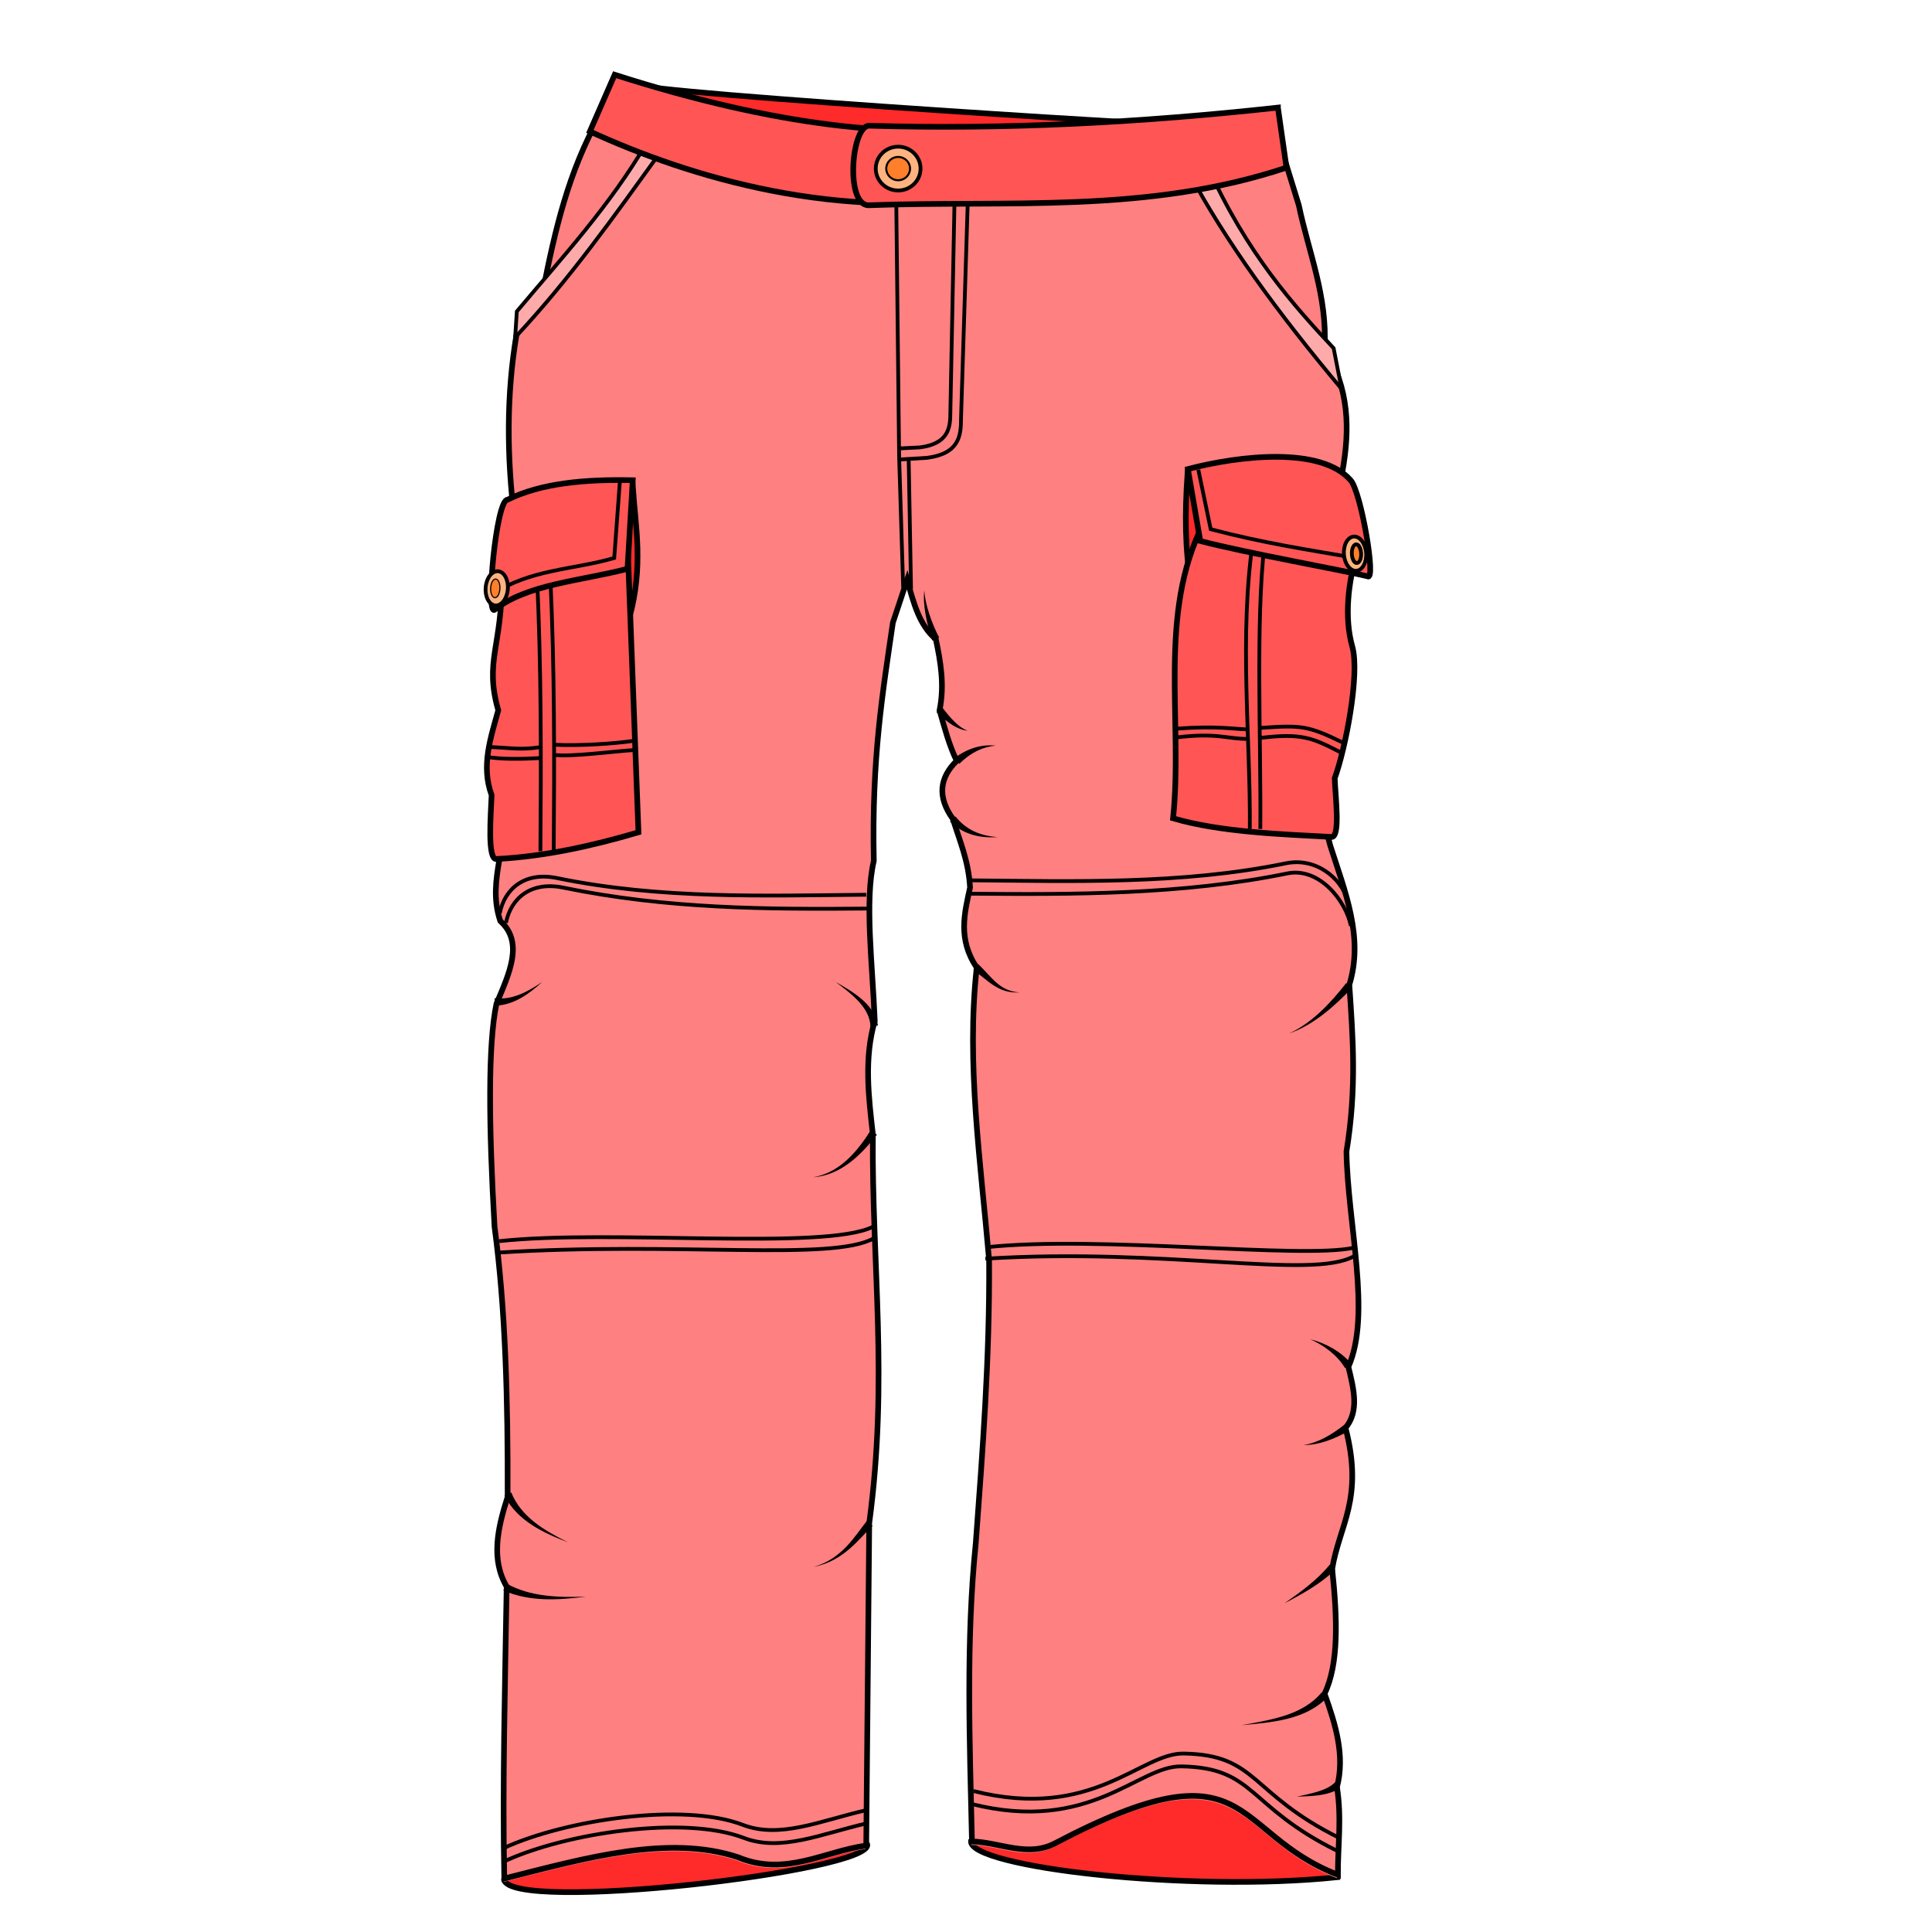
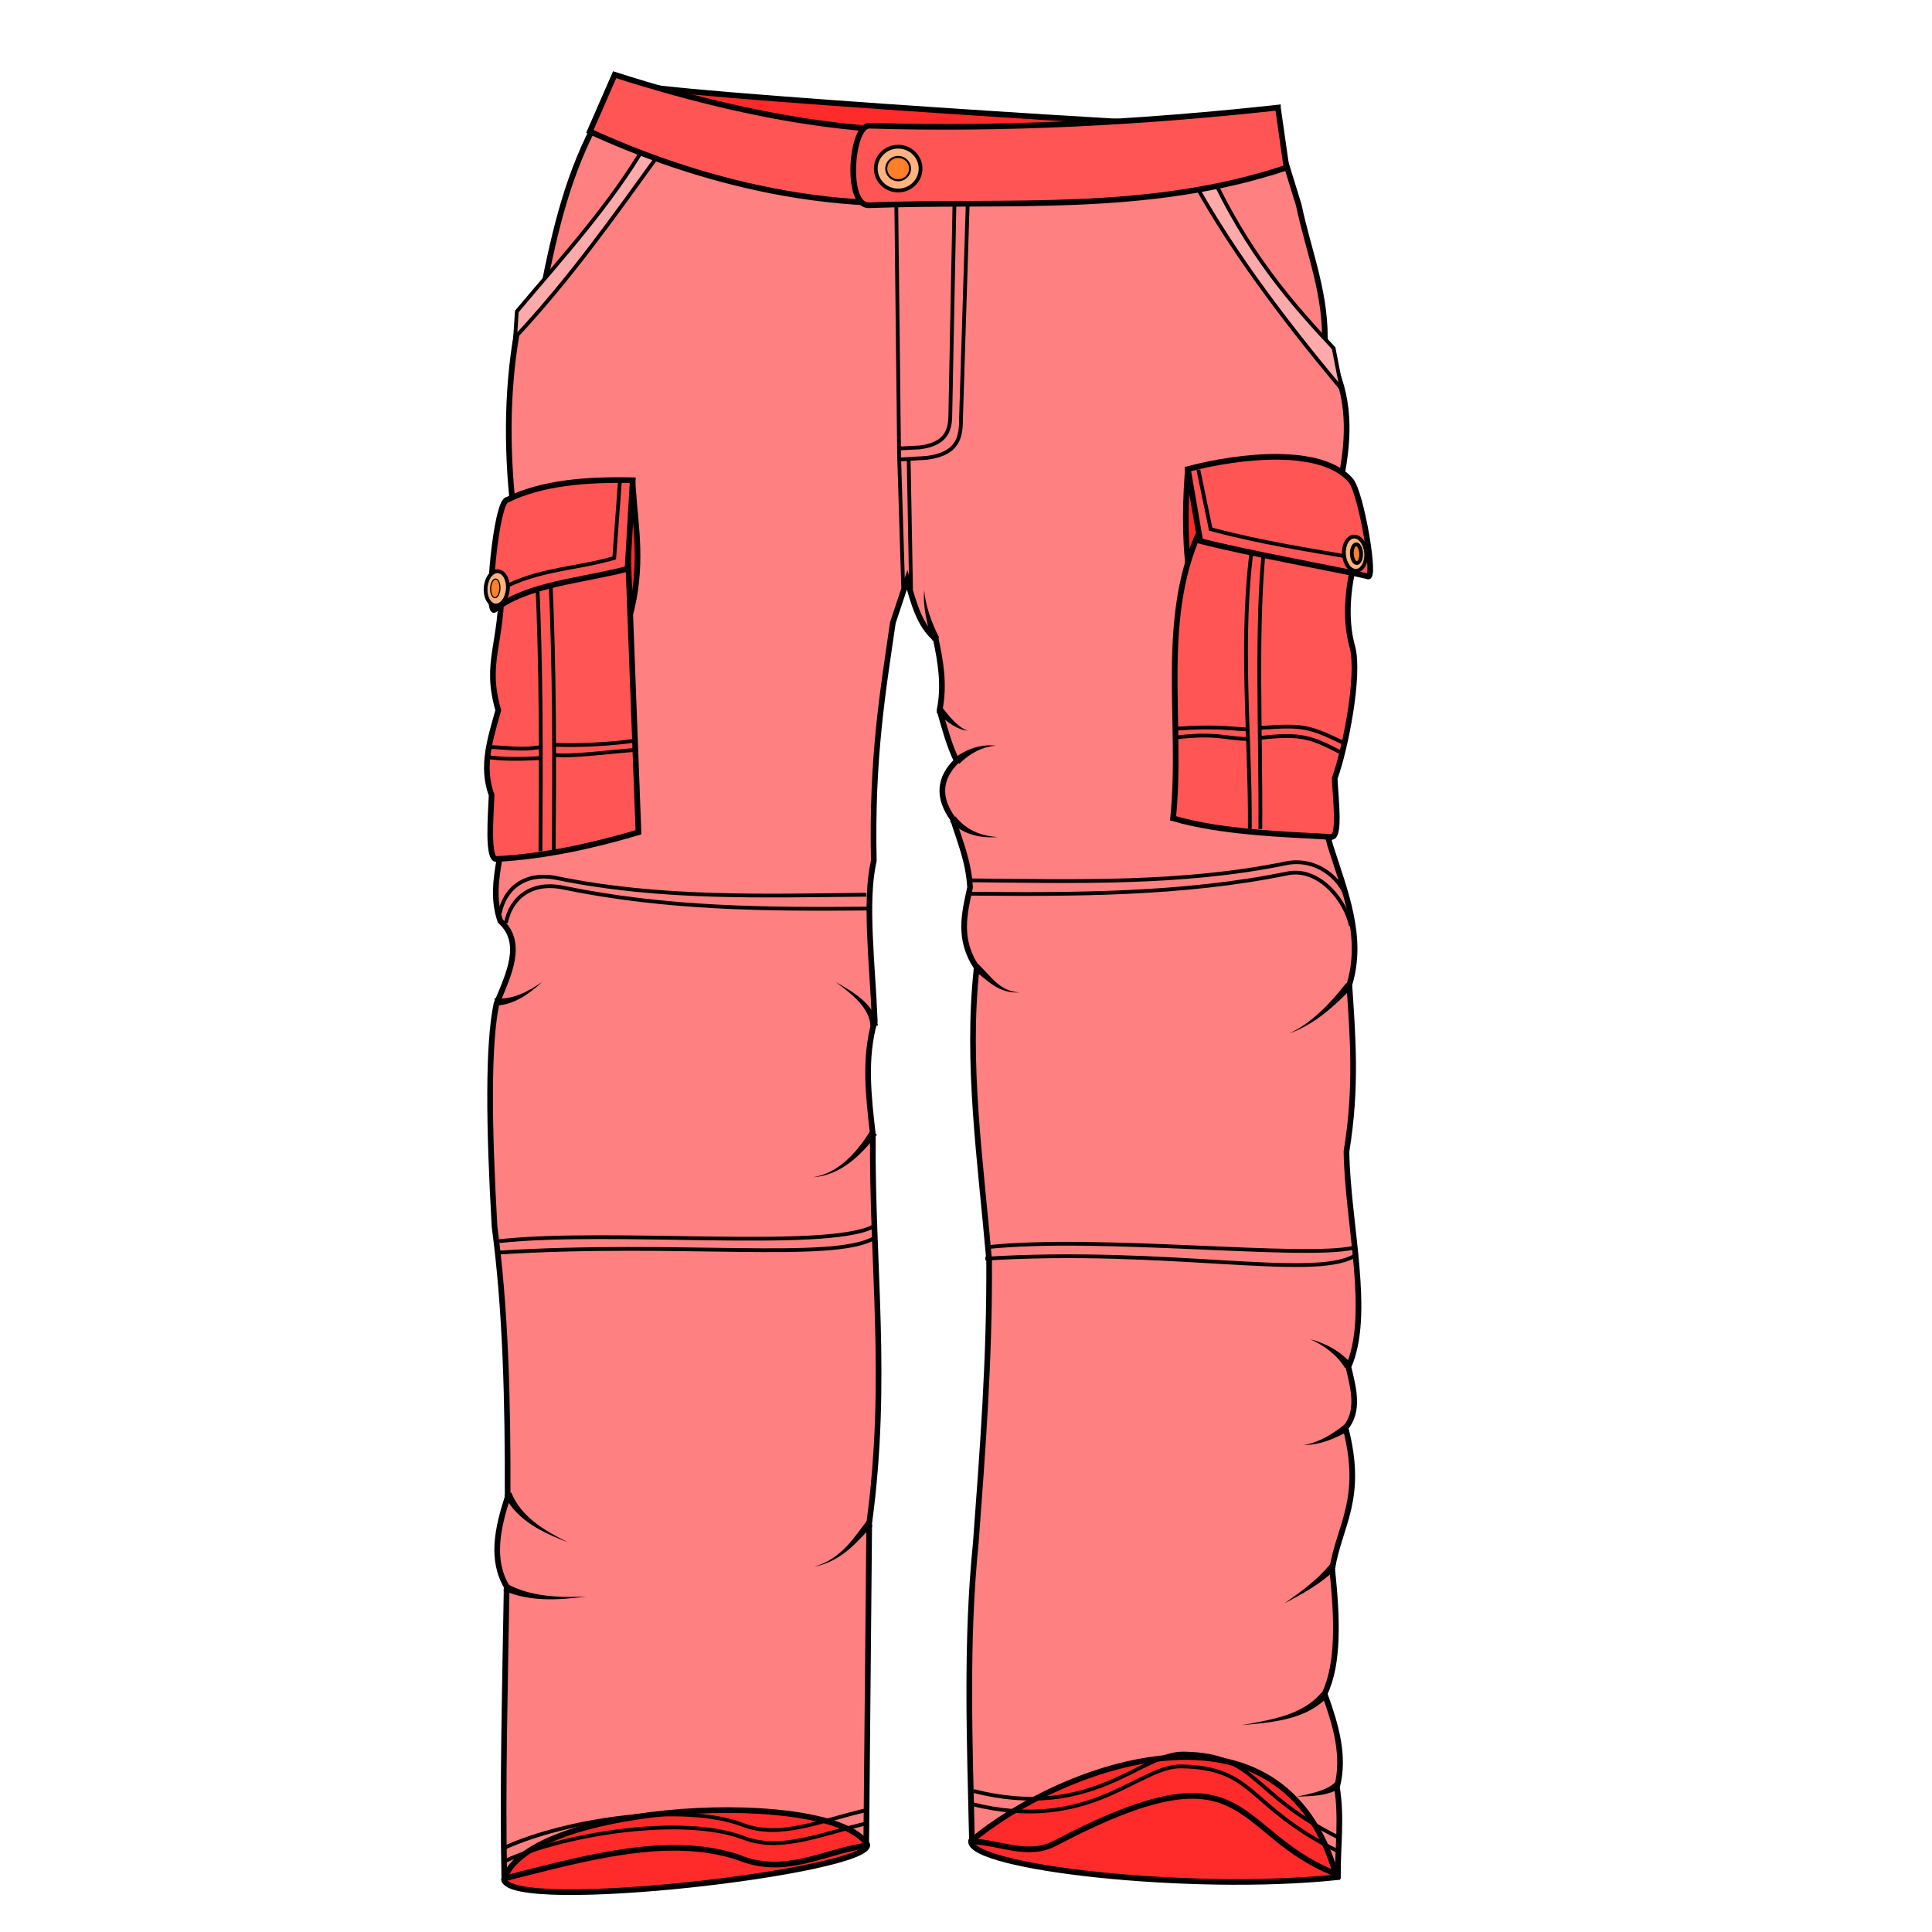
<svg xmlns="http://www.w3.org/2000/svg" cursor="default" version="1.1" viewBox="0 0 256 256">
-   <g fill="#ff2a2a" fill-rule="evenodd" stroke="#000" stroke-width=".75">
-     <path d="m128.66 243.95c-0.263 3.479 28.924 6.828 48.46 4.8-7.038-25.682-36.223-14.966-48.46-4.8zm-61.874 5.09c0.77 4.509 48.919-1.09 48.125-4.643-4.601-7.461-44.788-5.633-48.125 4.643z" stroke-width=".75" />
-   </g>
-   <path d="m128.69 244.46c3.659 0.1 7.386 2.141 10.985 0.252 26.259-13.782 23.084-1.429 37.502 4.167-0.013-3.863 0.522-7.542-0.126-11.617 1.088-4.125-0.151-8.25-1.642-12.374 1.907-3.944 1.698-10.003 1.01-16.541 0.951-5.846 4.22-9.228 1.768-18.688 1.839-2.227 1.094-5.158 0.38-8.081 3.09-6.972-0.105-18.974-0.253-28.537 1.392-8.473 0.835-15.242 0.378-22.097 1.942-6.31-0.581-12.355-2.525-18.436-5.19-18.878-2.42-30.29 1.641-49.75 0.935-5.387 0.922-10.775-2.399-16.162 0.398-6.889-2.11-12.688-3.409-18.94l-2.735-8.86c-32.988 4.23-62.647 4.386-89.946-2.883-4.127 7.361-5.9 15.15-7.45 22.98l-3.536 5.935c-1.332 7.916-1.3 16.105-0.252 24.496l-2.02 45.078c-0.441 2.614-0.833 5.235 0.126 8.082 3.164 2.868 1.179 6.962-0.505 10.985-1.13 5.407-1.025 16.058-0.253 29.547 1.452 10.777 1.78 23.036 1.733 35.798-1.341 4.171-2.23 8.297-0.13 11.869-0.208 13.024-0.565 26.25-0.314 38.689 10.83-2.736 21.765-5.855 30.978-2.821 6.246 2.605 11.37-0.773 16.983-1.547l0.398-42.72c2.57-19.099 0.32-34.344 0.48-51.516-0.56-4.953-1.187-10.07 0.253-15.026-0.298-7.43-1.366-15.938-0.126-21.213-0.298-13.713 1.198-22.405 2.525-31.568l1.894-5.682c0.829 3.044 1.647 6.099 3.789 7.829 0.642 3.038 1.185 6.101 0.505 9.47 0.66 2.329 1.287 4.69 2.272 6.692-2.282 2.243-2.599 4.787-0.505 7.703 0.894 2.905 2.076 5.545 2.273 9.091-0.753 3.431-1.636 6.849 0.884 10.607-1.408 12.677 0.522 25.771 1.642 38.764 0.083 13.174-0.872 25.309-1.768 37.502-1.318 12.945-0.808 26.254-0.505 39.523z" fill="#ff8080" fill-rule="evenodd" />
-   <path d="m128.79 244c3.66 0.1 7.386 2.142 10.986 0.253 26.258-13.782 23.084-1.43 37.502 4.167-0.014-3.863 0.522-7.543-0.126-11.617 1.087-4.125-0.152-8.25-1.642-12.374 1.907-3.944 1.698-10.003 1.01-16.542 0.95-5.845 4.22-9.227 1.768-18.687 1.838-2.227 1.094-5.158 0.379-8.082 3.09-6.972-0.104-18.973-0.253-28.536 1.392-8.474 0.836-15.242 0.379-22.097 1.942-6.31-0.581-12.355-2.525-18.436-5.19-18.879-2.42-30.29 1.641-49.75 0.934-5.387 0.921-10.775-2.399-16.162 0.398-6.889-2.11-12.688-3.41-18.94l-2.734-8.86c-32.988 4.23-62.648 4.386-89.947-2.884-4.126 7.362-5.9 15.151-7.45 22.981l-3.535 5.935c-1.333 7.916-1.3 16.105-0.253 24.496l-2.02 45.078c-0.44 2.614-0.832 5.235 0.126 8.082 3.165 2.868 1.18 6.962-0.505 10.985-1.129 5.407-1.024 16.058-0.252 29.547 1.452 10.777 1.78 23.036 1.732 35.798-1.34 4.17-2.23 8.297-0.128 11.869-0.21 13.024-0.566 26.25-0.315 38.689 10.829-2.737 21.765-5.855 30.978-2.821 6.246 2.605 11.37-0.773 16.983-1.547l0.398-42.72c2.57-19.099 0.32-34.344 0.48-51.516-0.561-4.954-1.187-10.07 0.253-15.026-0.299-7.43-1.367-15.938-0.126-21.213-0.298-13.713 1.197-22.406 2.525-31.568l1.894-5.682c0.828 3.044 1.646 6.098 3.788 7.829 0.643 3.038 1.186 6.101 0.505 9.47 0.66 2.329 1.288 4.689 2.273 6.692-2.282 2.243-2.6 4.787-0.505 7.703 0.894 2.905 2.076 5.544 2.273 9.091-0.753 3.43-1.636 6.849 0.884 10.607-1.408 12.677 0.522 25.771 1.641 38.764 0.084 13.174-0.871 25.309-1.767 37.502-1.318 12.944-0.808 26.254-0.506 39.522z" fill="none" stroke="#000" stroke-width=".75" />
-   <g fill-rule="evenodd" stroke="#000">
-     <path d="m83.876 64.862c0.319 4.797 1.418 10.201-0.505 17.084l-4.328-10.369zm73.455-1.802c-0.319 4.798-0.347 9.621 0.505 14.585l3.346-10.102zm-73.581-51.97c1.409 1.304 80.019 6.148 79.821 5.803l-41.964 7.768z" fill="#ff2a2a" stroke-width=".75" />
-     <path d="m85.625 19.036c-4.756 8.13-11.111 15.059-17.143 22.232l-0.223 3.437c7.207-7.708 12.917-15.766 19.42-24.776zm74.375 2.946-2.5 0.804c4.832 9.125 11.906 18.784 20.268 28.75l-1.056-5.399c-5.122-5.467-11.597-12.634-16.712-24.155z" fill="#faa" stroke-width=".5" />
-     <path d="m81.444 9.902-3.283 7.513c13.071 6.001 33.143 12.192 54.358 8.333 0.249-0.045 0-8.902 0-8.902-13.484 1.446-29.377-8e-3 -51.075-6.944z" fill="#f55" stroke-width=".75" />
-     <path d="m169.33 14.258 1.136 7.955c-18.477 6.146-36.955 4.303-55.432 4.987-3.075-0.15-2.21-10.69 0.19-10.543 17.94 0.536 35.997-0.418 54.106-2.4z" fill="#f55" stroke-width=".75" />
-   </g>
-   <g fill="none" stroke="#000" stroke-width=".5">
-     <path d="m118.76 26.885 0.379 33.65 0.537 17.33m0.728-17.029 0.313 17.22" />
-     <path d="m119.09 60.892 3.767-0.23c4.227-0.553 4.486-2.911 4.482-5.177l0.884-28.41" />
-     <path d="m119.16 59.42 2.733-0.137c3.805-0.498 4.038-2.62 4.034-4.66l0.543-27.59m-60.435 138.94c23.914-1.492 44.236 1.216 49.75-1.896m-0.164-1.5c-6.505 3.148-34.667 0.279-49.46 1.88m64.407 2.326c23.913-1.493 43.29 2.796 48.803-0.316m0-1.136c-6.76 1.528-33.884-1.666-48.677-0.064m-63.649-42.983c0.637-3.274 3.323-5.548 7.576-4.672 13.765 2.835 26.983 2.893 40.406 2.778" />
-     <path d="m66.223 121.02c0.638-3.273 3.324-5.548 7.577-4.672 13.764 2.835 27.55 2.325 40.974 2.21m64.219 4.124c-0.638-3.273-4.172-7.824-8.425-6.948-13.764 2.834-28.456 2.803-41.88 2.688" />
-     <path d="m178.75 119.96c-0.637-3.273-4.126-6.44-8.38-5.565-13.764 2.835-28.22 2.37-41.643 2.255" />
+   <g id="patternLayer" display="inline">
+     <path fill="#ff8080" fill-rule="evenodd" stroke-width=".1" d="m128.69 244.46c3.659 0.1 7.386 2.141 10.985 0.252 26.259-13.782 23.084-1.429 37.502 4.167-0.013-3.863 0.522-7.542-0.126-11.617 1.088-4.125-0.151-8.25-1.642-12.374 1.907-3.944 1.698-10.003 1.01-16.541 0.951-5.846 4.22-9.228 1.768-18.688 1.839-2.227 1.094-5.158 0.38-8.081 3.09-6.972-0.105-18.974-0.253-28.537 1.392-8.473 0.835-15.242 0.378-22.097 1.942-6.31-0.581-12.355-2.525-18.436-5.19-18.878-2.42-30.29 1.641-49.75 0.935-5.387 0.922-10.775-2.399-16.162 0.398-6.889-2.11-12.688-3.409-18.94l-2.735-8.86c-32.988 4.23-62.647 4.386-89.946-2.883-4.127 7.361-5.9 15.15-7.45 22.98l-3.536 5.935c-1.332 7.916-1.3 16.105-0.252 24.496l-2.02 45.078c-0.441 2.614-0.833 5.235 0.126 8.082 3.164 2.868 1.179 6.962-0.505 10.985-1.13 5.407-1.025 16.058-0.253 29.547 1.452 10.777 1.78 23.036 1.733 35.798-1.341 4.171-2.23 8.297-0.13 11.869-0.208 13.024-0.565 26.25-0.314 38.689 10.83-2.736 21.765-5.855 30.978-2.821 6.246 2.605 11.37-0.773 16.983-1.547l0.398-42.72c2.57-19.099 0.32-34.344 0.48-51.516-0.56-4.953-1.187-10.07 0.253-15.026-0.298-7.43-1.366-15.938-0.126-21.213-0.298-13.713 1.198-22.405 2.525-31.568l1.894-5.682c0.829 3.044 1.647 6.099 3.789 7.829 0.642 3.038 1.185 6.101 0.505 9.47 0.66 2.329 1.287 4.69 2.272 6.692-2.282 2.243-2.599 4.787-0.505 7.703 0.894 2.905 2.076 5.545 2.273 9.091-0.753 3.431-1.636 6.849 0.884 10.607-1.408 12.677 0.522 25.771 1.642 38.764 0.083 13.174-0.872 25.309-1.768 37.502-1.318 12.945-0.808 26.254-0.505 39.523z" />
  </g>
  <g stroke="#000">
-     <path d="m65.85 113.82c6.25-0.334 12.5-1.691 18.75-3.536l-1.452-38.385-16.667 4.86c0.1 8.752-2.333 10.83-0.457 17.352-1.02 3.7-2.3 7.383-0.883 11.245-0.093 2.551-0.623 8.777 0.708 8.463z" fill="#f55" fill-rule="evenodd" stroke-width=".75" />
-     <path d="m71.607 112.79c0.096-12.113 0.12-24.226-0.446-36.34m2.209 36.357c0.096-12.113 0.12-24.227-0.447-36.34" fill="none" stroke-width=".5" />
-     <path d="m83.843 63.63c-6.32-0.137-12.128 0.378-16.605 2.588-1.51 7e-3 -2.904 15.383-1.704 14.584 4.278-3.404 11.523-3.84 17.614-5.43zm92.492 47.263c-6.25-0.334-14.647-0.618-20.897-2.463 1.346-13.026-2.099-27.118 4.04-39.08l20.33 3.978c-1.174 3.763-1.708 8.558-0.617 12.364 1.02 3.7-0.92 13.57-2.336 17.432 0.092 2.551 0.811 8.083-0.52 7.769z" fill="#f55" fill-rule="evenodd" stroke-width=".75" />
-     <path d="m165.61 109.84c0.096-12.113-1.458-25.489 0.437-38.36m0.952 38.36c0.096-12.113-0.637-27.383 0.564-37.854" fill="none" stroke-width=".5" />
-     <path d="m157.4 62.153c6.851-1.798 17.698-3.025 21.592 1.515 1.369 1.596 3.41 13.49 2.21 12.69-3.079-0.752-16.07-3.082-22.16-4.672z" fill="#f55" fill-rule="evenodd" stroke-width=".75" />
-     <ellipse cx="119.01" cy="22.339" rx="2.967" ry="2.904" fill="#ffb380" stroke-linecap="round" stroke-linejoin="round" stroke-width=".5" />
-     <ellipse cx="119.01" cy="22.339" rx="1.577" ry="1.543" fill="#ff7f2a" stroke-linecap="round" stroke-linejoin="round" stroke-width=".266" />
-     <path d="m128.67 239.02c15.814 4 22.136-5.06 27.845-4.966 9.873 0.163 8.654 5.266 20.706 11.216" fill="none" stroke-width=".5" />
-     <path d="m128.99 237.32c15.815 4 22.137-5.06 27.845-4.966 9.874 0.162 8.654 5.266 20.706 11.216" fill="none" stroke-width=".5" />
+     <g fill="#ff2a2a" fill-rule="evenodd" stroke-width=".75">
+       <path d="m128.66 243.95c-0.263 3.479 28.924 6.828 48.46 4.8-7.038-25.682-36.223-14.966-48.46-4.8zm-61.874 5.09c0.77 4.509 48.919-1.09 48.125-4.643-4.601-7.461-44.788-5.633-48.125 4.643z" stroke-width=".75" />
+     </g>
+     <path d="m128.79 244c3.66 0.1 7.386 2.142 10.986 0.253 26.258-13.782 23.084-1.43 37.502 4.167-0.014-3.863 0.522-7.543-0.126-11.617 1.087-4.125-0.152-8.25-1.642-12.374 1.907-3.944 1.698-10.003 1.01-16.542 0.95-5.845 4.22-9.227 1.768-18.687 1.838-2.227 1.094-5.158 0.379-8.082 3.09-6.972-0.104-18.973-0.253-28.536 1.392-8.474 0.836-15.242 0.379-22.097 1.942-6.31-0.581-12.355-2.525-18.436-5.19-18.879-2.42-30.29 1.641-49.75 0.934-5.387 0.921-10.775-2.399-16.162 0.398-6.889-2.11-12.688-3.41-18.94l-2.734-8.86c-32.988 4.23-62.648 4.386-89.947-2.884-4.126 7.362-5.9 15.151-7.45 22.981l-3.535 5.935c-1.333 7.916-1.3 16.105-0.253 24.496l-2.02 45.078c-0.44 2.614-0.832 5.235 0.126 8.082 3.165 2.868 1.18 6.962-0.505 10.985-1.129 5.407-1.024 16.058-0.252 29.547 1.452 10.777 1.78 23.036 1.732 35.798-1.34 4.17-2.23 8.297-0.128 11.869-0.21 13.024-0.566 26.25-0.315 38.689 10.829-2.737 21.765-5.855 30.978-2.821 6.246 2.605 11.37-0.773 16.983-1.547l0.398-42.72c2.57-19.099 0.32-34.344 0.48-51.516-0.561-4.954-1.187-10.07 0.253-15.026-0.299-7.43-1.367-15.938-0.126-21.213-0.298-13.713 1.197-22.406 2.525-31.568l1.894-5.682c0.828 3.044 1.646 6.098 3.788 7.829 0.643 3.038 1.186 6.101 0.505 9.47 0.66 2.329 1.288 4.689 2.273 6.692-2.282 2.243-2.6 4.787-0.505 7.703 0.894 2.905 2.076 5.544 2.273 9.091-0.753 3.43-1.636 6.849 0.884 10.607-1.408 12.677 0.522 25.771 1.641 38.764 0.084 13.174-0.871 25.309-1.767 37.502-1.318 12.944-0.808 26.254-0.506 39.522z" fill="none" stroke-width=".75" />
+     <g fill-rule="evenodd">
+       <path d="m83.876 64.862c0.319 4.797 1.418 10.201-0.505 17.084l-4.328-10.369zm73.455-1.802c-0.319 4.798-0.347 9.621 0.505 14.585l3.346-10.102zm-73.581-51.97c1.409 1.304 80.019 6.148 79.821 5.803l-41.964 7.768z" fill="#ff2a2a" stroke-width=".75" />
+       <path d="m85.625 19.036c-4.756 8.13-11.111 15.059-17.143 22.232l-0.223 3.437c7.207-7.708 12.917-15.766 19.42-24.776zm74.375 2.946-2.5 0.804c4.832 9.125 11.906 18.784 20.268 28.75l-1.056-5.399c-5.122-5.467-11.597-12.634-16.712-24.155z" fill="#faa" stroke-width=".5" />
+       <path d="m81.444 9.902-3.283 7.513c13.071 6.001 33.143 12.192 54.358 8.333 0.249-0.045 0-8.902 0-8.902-13.484 1.446-29.377-8e-3 -51.075-6.944z" fill="#f55" stroke-width=".75" />
+       <path d="m169.33 14.258 1.136 7.955c-18.477 6.146-36.955 4.303-55.432 4.987-3.075-0.15-2.21-10.69 0.19-10.543 17.94 0.536 35.997-0.418 54.106-2.4z" fill="#f55" stroke-width=".75" />
+     </g>
+     <g fill="none" stroke-width=".5">
+       <path d="m118.76 26.885 0.379 33.65 0.537 17.33m0.728-17.029 0.313 17.22" />
+       <path d="m119.09 60.892 3.767-0.23c4.227-0.553 4.486-2.911 4.482-5.177l0.884-28.41" />
+       <path d="m119.16 59.42 2.733-0.137c3.805-0.498 4.038-2.62 4.034-4.66l0.543-27.59m-60.435 138.94c23.914-1.492 44.236 1.216 49.75-1.896m-0.164-1.5c-6.505 3.148-34.667 0.279-49.46 1.88m64.407 2.326c23.913-1.493 43.29 2.796 48.803-0.316m0-1.136c-6.76 1.528-33.884-1.666-48.677-0.064m-63.649-42.983c0.637-3.274 3.323-5.548 7.576-4.672 13.765 2.835 26.983 2.893 40.406 2.778" />
+       <path d="m66.223 121.02c0.638-3.273 3.324-5.548 7.577-4.672 13.764 2.835 27.55 2.325 40.974 2.21m64.219 4.124c-0.638-3.273-4.172-7.824-8.425-6.948-13.764 2.834-28.456 2.803-41.88 2.688" />
+       <path d="m178.75 119.96c-0.637-3.273-4.126-6.44-8.38-5.565-13.764 2.835-28.22 2.37-41.643 2.255" />
+     </g>
+     <g>
+       <path d="m65.85 113.82c6.25-0.334 12.5-1.691 18.75-3.536l-1.452-38.385-16.667 4.86c0.1 8.752-2.333 10.83-0.457 17.352-1.02 3.7-2.3 7.383-0.883 11.245-0.093 2.551-0.623 8.777 0.708 8.463z" fill="#f55" fill-rule="evenodd" stroke-width=".75" />
+       <path d="m71.607 112.79c0.096-12.113 0.12-24.226-0.446-36.34m2.209 36.357c0.096-12.113 0.12-24.227-0.447-36.34" fill="none" stroke-width=".5" />
+       <path d="m83.843 63.63c-6.32-0.137-12.128 0.378-16.605 2.588-1.51 7e-3 -2.904 15.383-1.704 14.584 4.278-3.404 11.523-3.84 17.614-5.43zm92.492 47.263c-6.25-0.334-14.647-0.618-20.897-2.463 1.346-13.026-2.099-27.118 4.04-39.08l20.33 3.978c-1.174 3.763-1.708 8.558-0.617 12.364 1.02 3.7-0.92 13.57-2.336 17.432 0.092 2.551 0.811 8.083-0.52 7.769z" fill="#f55" fill-rule="evenodd" stroke-width=".75" />
+       <path d="m165.61 109.84c0.096-12.113-1.458-25.489 0.437-38.36m0.952 38.36c0.096-12.113-0.637-27.383 0.564-37.854" fill="none" stroke-width=".5" />
+       <path d="m157.4 62.153c6.851-1.798 17.698-3.025 21.592 1.515 1.369 1.596 3.41 13.49 2.21 12.69-3.079-0.752-16.07-3.082-22.16-4.672z" fill="#f55" fill-rule="evenodd" stroke-width=".75" />
+       <ellipse cx="119.01" cy="22.339" rx="2.967" ry="2.904" fill="#ffb380" stroke-linecap="round" stroke-linejoin="round" stroke-width=".5" />
+       <ellipse cx="119.01" cy="22.339" rx="1.577" ry="1.543" fill="#ff7f2a" stroke-linecap="round" stroke-linejoin="round" stroke-width=".266" />
+       <path d="m128.67 239.02c15.814 4 22.136-5.06 27.845-4.966 9.873 0.163 8.654 5.266 20.706 11.216" fill="none" stroke-width=".5" />
+       <path d="m128.99 237.32c15.815 4 22.137-5.06 27.845-4.966 9.874 0.162 8.654 5.266 20.706 11.216" fill="none" stroke-width=".5" />
+     </g>
  </g>
  <path d="m66.67 246.08 0.253-0.5-0.253-0.5z" fill-rule="evenodd" />
  <g stroke="#000">
    <path d="m66.923 246.59c8.127-3.731 23.78-6.077 31.632-3.06 4.899 1.881 10.207-0.518 16.287-1.928" fill="none" stroke-width=".5" />
    <path d="m66.789 244.86c8.127-3.731 23.78-6.077 31.632-3.06 4.899 1.881 10.207-0.518 16.287-1.928m44.075-177.64 1.642 7.892c7.07 1.858 12.956 2.73 19.066 3.788m-12.469 23.865c5.5-0.672 6.932 0.02 10.575 1.894m-10.609-3.217c5.468-0.389 6.301-0.297 10.86 1.894m-113.42 1.941c2.09 0.337 4.595 0.303 7.134 0.157m-6.979-1.481c3.32 0.149 4.438 0.43 7.04 0.032m1.747 1.015c2.09 0.337 8.163-0.486 10.7-0.632m-10.545-0.692c3.32 0.148 7.91-0.139 10.512-0.537m71.773-0.433c5.499-0.672 6.774 0.21 9.533 0.19m-9.504-1.356c5.467-0.387 7.69 0.052 9.438 0.096m-99.915-17.933c4.81-3.293 10.675-3.216 16.027-4.777l0.759-10.312" fill="none" stroke-width=".5" />
    <g stroke-linecap="round" stroke-linejoin="round">
      <ellipse transform="matrix(.99513 .09857 -.08641 .99626 0 0)" cx="72.314" cy="71.098" rx="1.475" ry="2.275" fill="#ffb380" stroke-width=".5" />
      <ellipse transform="matrix(.99168 .12869 -.06606 .99782 0 0)" cx="70.775" cy="69.003" rx=".616" ry="1.238" fill="#ff7f2a" stroke-width=".149" />
      <ellipse transform="matrix(-.99513 .09857 .08641 .99626 0 0)" cx="-172.55" cy="90.714" rx="1.475" ry="2.275" fill="#ffb380" stroke-width=".5" />
      <ellipse transform="matrix(-.99168 .12869 .06606 .99782 0 0)" cx="-174.85" cy="96.078" rx=".616" ry="1.238" fill="#ff7f2a" stroke-width=".5" />
    </g>
  </g>
  <path d="m114.88 201.51c-1.582 1.971-3.265 5.037-7.055 6.108 3.968-0.77 5.967-3.69 7.794-5.434zm0.495-51.736c-1.806 2.857-4.181 5.668-7.672 6.222 3.613-0.232 6.315-2.844 8.49-5.647zm0.958-13.894c-0.248-1.496-1.148-2.628-2.192-3.522-1.047-0.897-2.314-1.617-3.408-2.247 1.02 0.781 2.16 1.62 3.06 2.606 0.905 0.992 1.497 2.06 1.546 3.272zm-50.83-2.619c2.546-0.031 4.645-1.587 6.34-3.15-1.988 1.371-4.086 2.437-6.288 2.152zm61.606-32.048c1.544-1.532 3.135-2.251 4.837-2.417-1.702-0.168-3.546 0.225-5.485 1.655zm-3.031-6.848c1.57 1.484 2.823 2.32 4.127 2.458-1.163-0.446-2.133-1.5-3.385-3.13zm0.367-9.882c-0.921-1.755-1.893-4.411-1.969-6.269-0.258 1.884 0.395 4.684 1.047 6.657zm1.42 24.376c1.854 1.75 3.986 2.224 6.334 2.059-2.388-0.168-4.206-0.993-5.6-2.74zm3.105 19.643c0.967 0.72 1.87 1.554 2.794 2.13 0.962 0.598 1.983 0.951 3.339 0.868-1.347-0.083-2.258-0.595-3.044-1.272-0.823-0.708-1.472-1.547-2.44-2.486zm49.413 1.755c-2.024 2.588-4.506 5.278-7.546 6.672 3.206-1.102 5.965-3.577 8.301-6.017zm0.239 50.719 0.407-0.29c-1.389-1.664-3.538-2.773-5.414-3.224 1.8 0.777 3.623 2.143 4.6 3.804zm-0.483 7.81c-1.649 1.277-3.351 2.354-5.408 2.692 2.126-8e-3 4.032-0.796 5.956-1.855zm-1.572 18.87-0.369-0.338c-1.602 1.997-3.891 3.663-5.992 5.12 2.231-1.146 4.794-2.578 6.729-4.444zm-1.065 16.926-0.37-0.336c-2.534 3.044-6.664 3.619-10.608 4.355 3.803-0.38 8.336-0.608 11.348-3.683zm1.445 11.549c-1.208 1.214-3.263 1.5-5.1 1.94 1.705-0.084 4.1-0.038 5.732-1.165zm-110.25-25.39c3.53 1.55 7.375 1.277 10.953 0.813-3.693 0.139-7.347 0.033-10.512-1.711zm0.138-12.57c1.746 3.388 5.212 4.963 8.416 6.186-3.19-1.581-6.206-3.383-7.508-6.605z" fill-rule="evenodd" />
</svg>
